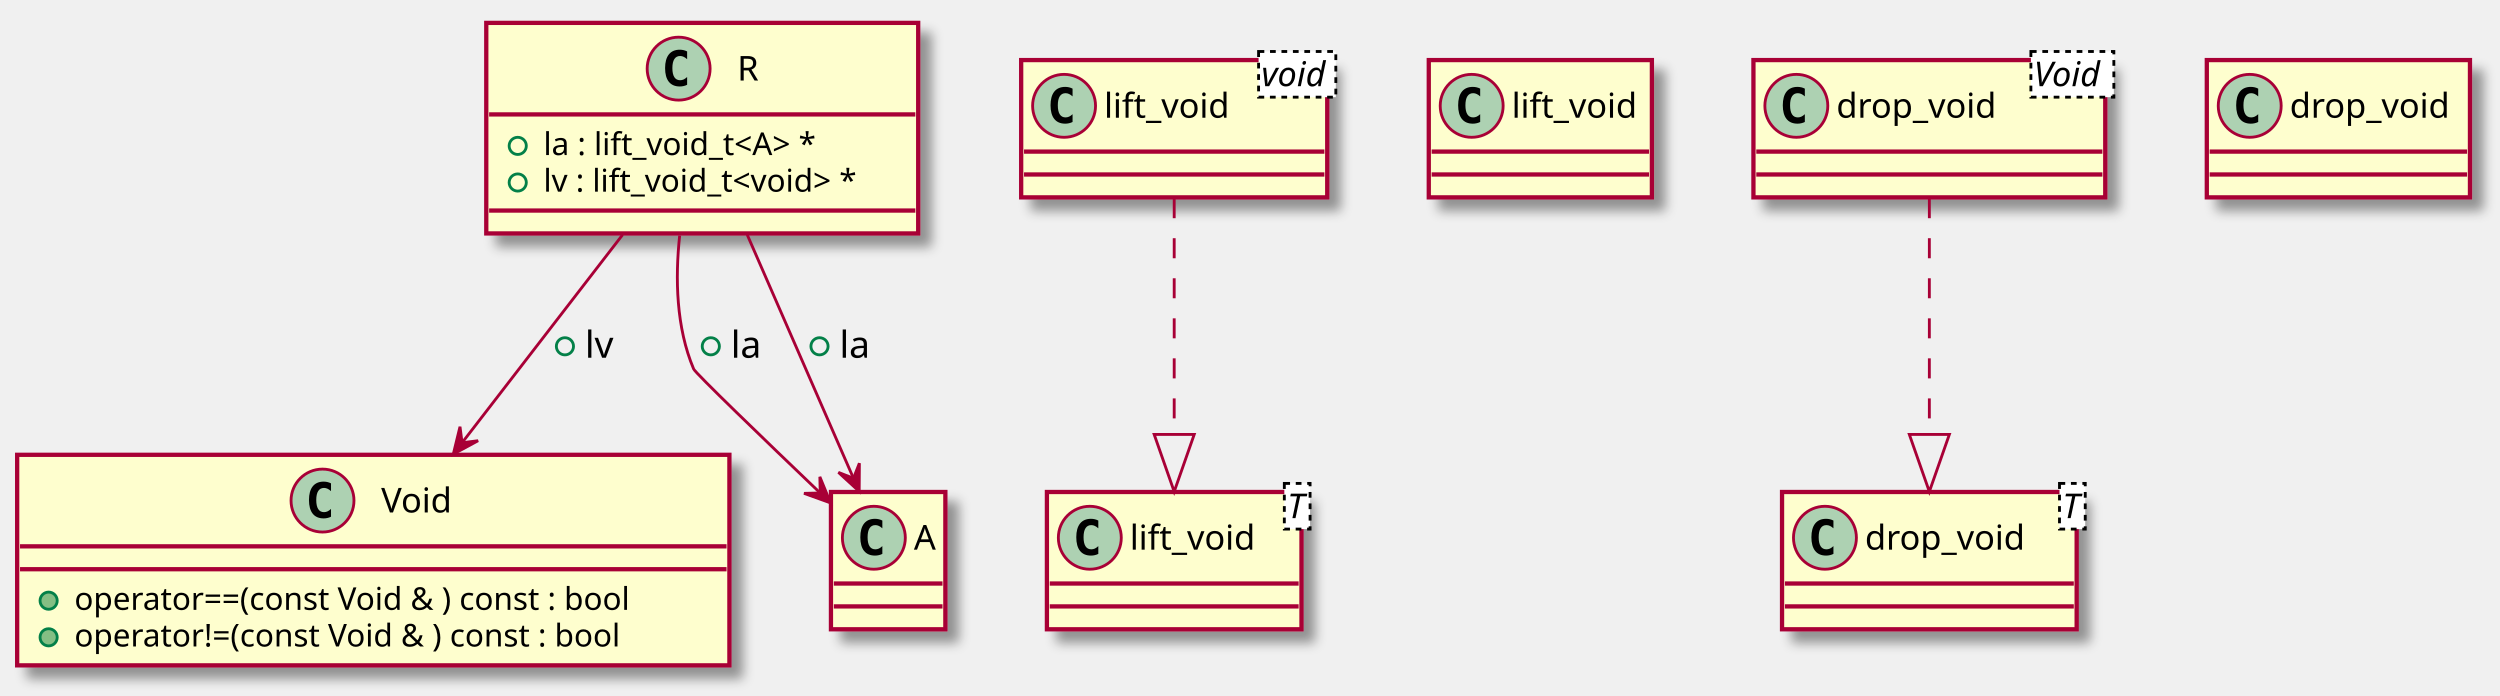
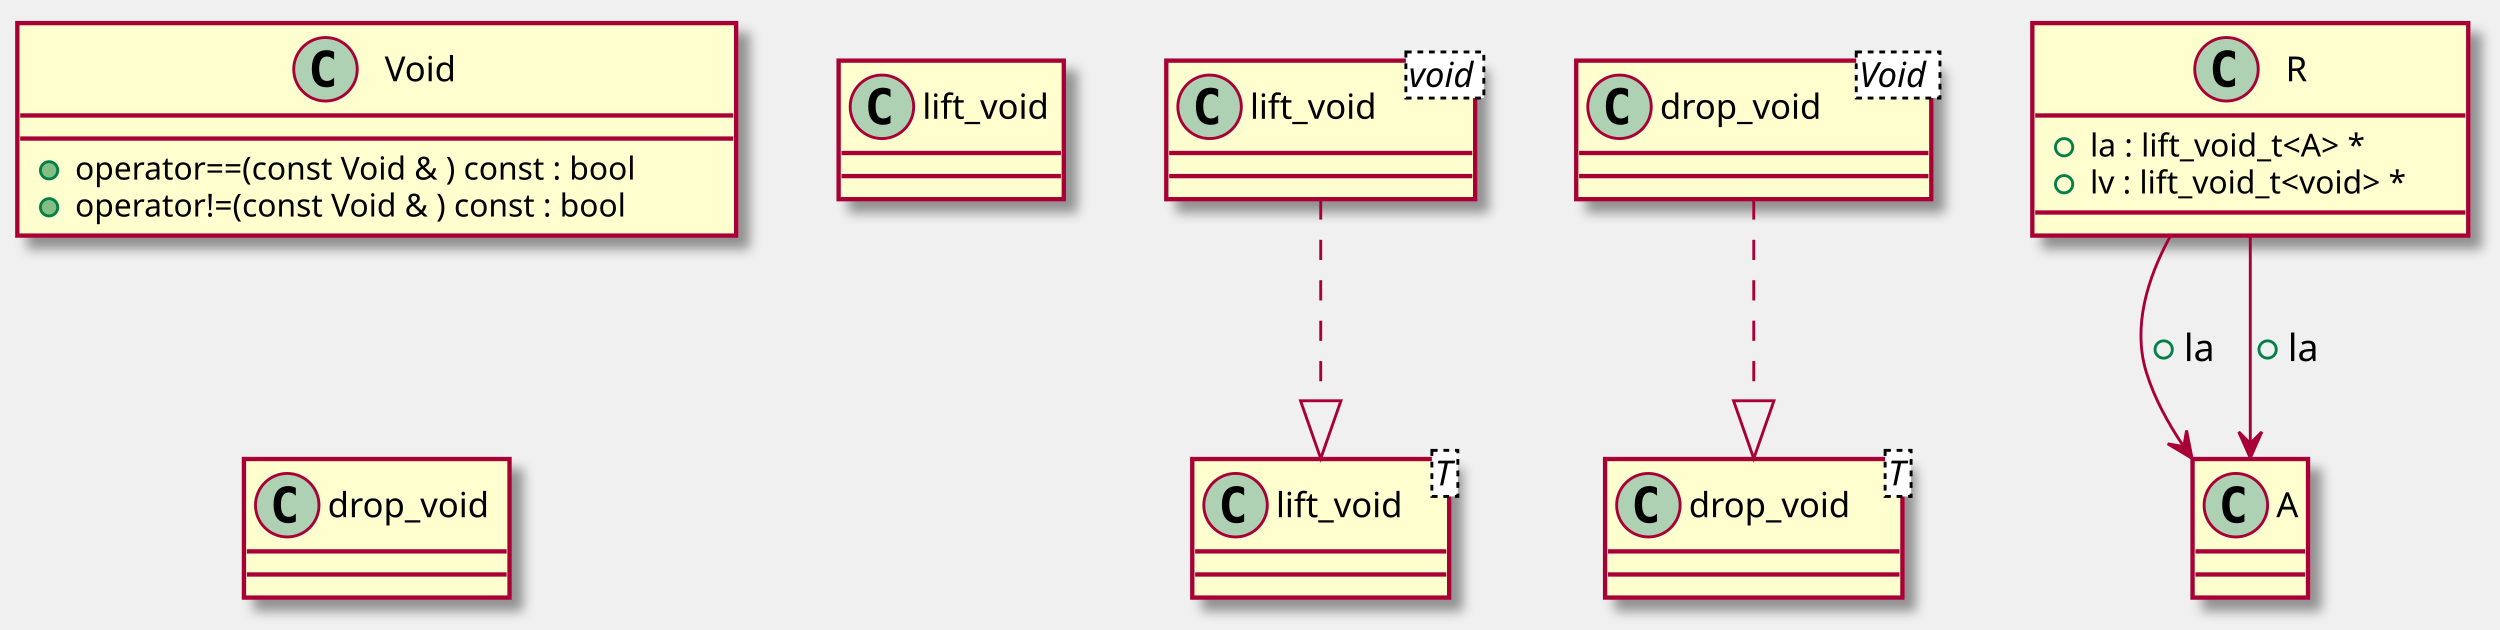
- <svg xmlns="http://www.w3.org/2000/svg" xmlns:xlink="http://www.w3.org/1999/xlink" contentScriptType="application/ecmascript" contentStyleType="text/css" height="243px" preserveAspectRatio="none" style="width:874px;height:243px;" version="1.1" viewBox="0 0 874 243" width="874px" zoomAndPan="magnify">
+ <svg xmlns="http://www.w3.org/2000/svg" xmlns:xlink="http://www.w3.org/1999/xlink" contentScriptType="application/ecmascript" contentStyleType="text/css" height="218px" preserveAspectRatio="none" style="width:866px;height:218px;" version="1.1" viewBox="0 0 866 218" width="866px" zoomAndPan="magnify">
  <defs>
-     <filter height="300%" id="f1ornx9pm0kcru" width="300%" x="-1" y="-1">
+     <filter height="300%" id="fa5cs4xnx3rm0" width="300%" x="-1" y="-1">
      <feGaussianBlur result="blurOut" stdDeviation="2.0" />
      <feColorMatrix in="blurOut" result="blurOut2" type="matrix" values="0 0 0 0 0 0 0 0 0 0 0 0 0 0 0 0 0 0 .4 0" />
      <feOffset dx="4.0" dy="4.0" in="blurOut2" result="blurOut3" />
      <feBlend in="SourceGraphic" in2="blurOut3" mode="normal" />
    </filter>
    <style type="text/css">a:hover { text-decoration: underline; }</style>
  </defs>
  <g>
-     <a href="https://github.com/bkryza/clang-uml/blob/e1b6babc93dfff068838638c46e3eed3677ad8b7/tests/t00034/t00034.cc#L9" target="_top" title="Void" xlink:actuate="onRequest" xlink:href="https://github.com/bkryza/clang-uml/blob/e1b6babc93dfff068838638c46e3eed3677ad8b7/tests/t00034/t00034.cc#L9" xlink:show="new" xlink:title="Void" xlink:type="simple">
-       <rect fill="#FEFECE" filter="url(#f1ornx9pm0kcru)" height="73.609" id="C_0001704456490210873213" style="stroke: #A80036; stroke-width: 1.5;" width="249" x="6" y="159" />
-       <ellipse cx="112.75" cy="175" fill="#ADD1B2" rx="11" ry="11" style="stroke: #A80036; stroke-width: 1.0;" />
-       <path d="M115.719,180.641 Q115.141,180.938 114.5,181.078 Q113.859,181.234 113.156,181.234 Q110.656,181.234 109.328,179.594 Q108.016,177.938 108.016,174.812 Q108.016,171.688 109.328,170.031 Q110.656,168.375 113.156,168.375 Q113.859,168.375 114.5,168.531 Q115.156,168.688 115.719,168.984 L115.719,171.703 Q115.094,171.125 114.5,170.859 Q113.906,170.578 113.281,170.578 Q111.938,170.578 111.25,171.656 Q110.562,172.719 110.562,174.812 Q110.562,176.906 111.25,177.984 Q111.938,179.047 113.281,179.047 Q113.906,179.047 114.5,178.781 Q115.094,178.5 115.719,177.922 L115.719,180.641 Z " />
-       <text fill="#000000" font-family="sans-serif" font-size="12" lengthAdjust="spacingAndGlyphs" textLength="27" x="133.25" y="179.154">Void</text>
-       <line style="stroke: #A80036; stroke-width: 1.5;" x1="7" x2="254" y1="191" y2="191" />
-       <line style="stroke: #A80036; stroke-width: 1.5;" x1="7" x2="254" y1="199" y2="199" />
-       <ellipse cx="17" cy="210" fill="#84BE84" rx="3" ry="3" style="stroke: #038048; stroke-width: 1.0;" />
-       <text fill="#000000" font-family="sans-serif" font-size="11" lengthAdjust="spacingAndGlyphs" textLength="223" x="26" y="213.21">operator==(const Void &amp; ) const : bool</text>
-       <ellipse cx="17" cy="222.805" fill="#84BE84" rx="3" ry="3" style="stroke: #038048; stroke-width: 1.0;" />
-       <text fill="#000000" font-family="sans-serif" font-size="11" lengthAdjust="spacingAndGlyphs" textLength="217" x="26" y="226.015">operator!=(const Void &amp; ) const : bool</text>
+     <a href="https://github.com/bkryza/clang-uml/blob/8e8984fe66a73592490d1a61f77488a7035f5788/tests/t00034/t00034.cc#L9" target="_top" title="Void" xlink:actuate="onRequest" xlink:href="https://github.com/bkryza/clang-uml/blob/8e8984fe66a73592490d1a61f77488a7035f5788/tests/t00034/t00034.cc#L9" xlink:show="new" xlink:title="Void" xlink:type="simple">
+       <rect fill="#FEFECE" filter="url(#fa5cs4xnx3rm0)" height="73.609" id="C_0001704456490210873213" style="stroke: #A80036; stroke-width: 1.5;" width="249" x="6" y="8" />
+       <ellipse cx="112.75" cy="24" fill="#ADD1B2" rx="11" ry="11" style="stroke: #A80036; stroke-width: 1.0;" />
+       <path d="M115.719,29.641 Q115.141,29.938 114.5,30.078 Q113.859,30.234 113.156,30.234 Q110.656,30.234 109.328,28.594 Q108.016,26.938 108.016,23.812 Q108.016,20.688 109.328,19.031 Q110.656,17.375 113.156,17.375 Q113.859,17.375 114.5,17.531 Q115.156,17.688 115.719,17.984 L115.719,20.703 Q115.094,20.125 114.5,19.859 Q113.906,19.578 113.281,19.578 Q111.938,19.578 111.25,20.656 Q110.562,21.719 110.562,23.812 Q110.562,25.906 111.25,26.984 Q111.938,28.047 113.281,28.047 Q113.906,28.047 114.5,27.781 Q115.094,27.5 115.719,26.922 L115.719,29.641 Z " />
+       <text fill="#000000" font-family="sans-serif" font-size="12" lengthAdjust="spacingAndGlyphs" textLength="27" x="133.25" y="28.154">Void</text>
+       <line style="stroke: #A80036; stroke-width: 1.5;" x1="7" x2="254" y1="40" y2="40" />
+       <line style="stroke: #A80036; stroke-width: 1.5;" x1="7" x2="254" y1="48" y2="48" />
+       <ellipse cx="17" cy="59" fill="#84BE84" rx="3" ry="3" style="stroke: #038048; stroke-width: 1.0;" />
+       <text fill="#000000" font-family="sans-serif" font-size="11" lengthAdjust="spacingAndGlyphs" textLength="223" x="26" y="62.21">operator==(const Void &amp; ) const : bool</text>
+       <ellipse cx="17" cy="71.805" fill="#84BE84" rx="3" ry="3" style="stroke: #038048; stroke-width: 1.0;" />
+       <text fill="#000000" font-family="sans-serif" font-size="11" lengthAdjust="spacingAndGlyphs" textLength="217" x="26" y="75.015">operator!=(const Void &amp; ) const : bool</text>
    </a>
-     <a href="https://github.com/bkryza/clang-uml/blob/e1b6babc93dfff068838638c46e3eed3677ad8b7/tests/t00034/t00034.cc#L16" target="_top" title="lift_void" xlink:actuate="onRequest" xlink:href="https://github.com/bkryza/clang-uml/blob/e1b6babc93dfff068838638c46e3eed3677ad8b7/tests/t00034/t00034.cc#L16" xlink:show="new" xlink:title="lift_void" xlink:type="simple">
-       <rect fill="#FEFECE" filter="url(#f1ornx9pm0kcru)" height="48" id="C_0000867472442996685316" style="stroke: #A80036; stroke-width: 1.5;" width="89" x="366" y="172" />
-       <ellipse cx="381" cy="188" fill="#ADD1B2" rx="11" ry="11" style="stroke: #A80036; stroke-width: 1.0;" />
-       <path d="M383.969,193.641 Q383.391,193.938 382.75,194.078 Q382.109,194.234 381.406,194.234 Q378.906,194.234 377.578,192.594 Q376.266,190.938 376.266,187.812 Q376.266,184.688 377.578,183.031 Q378.906,181.375 381.406,181.375 Q382.109,181.375 382.75,181.531 Q383.406,181.688 383.969,181.984 L383.969,184.703 Q383.344,184.125 382.75,183.859 Q382.156,183.578 381.531,183.578 Q380.188,183.578 379.5,184.656 Q378.812,185.719 378.812,187.812 Q378.812,189.906 379.5,190.984 Q380.188,192.047 381.531,192.047 Q382.156,192.047 382.75,191.781 Q383.344,191.5 383.969,190.922 L383.969,193.641 Z " />
-       <text fill="#000000" font-family="sans-serif" font-size="12" lengthAdjust="spacingAndGlyphs" textLength="46" x="395" y="192.154">lift_void</text>
-       <rect fill="#FFFFFF" height="15.969" style="stroke: #000000; stroke-width: 1.0; stroke-dasharray: 2.0,2.0;" width="9" x="449" y="169" />
-       <text fill="#000000" font-family="sans-serif" font-size="12" font-style="italic" lengthAdjust="spacingAndGlyphs" textLength="7" x="450" y="181.139">T</text>
-       <line style="stroke: #A80036; stroke-width: 1.5;" x1="367" x2="454" y1="204" y2="204" />
-       <line style="stroke: #A80036; stroke-width: 1.5;" x1="367" x2="454" y1="212" y2="212" />
+     <a href="https://github.com/bkryza/clang-uml/blob/8e8984fe66a73592490d1a61f77488a7035f5788/tests/t00034/t00034.cc#L16" target="_top" title="lift_void" xlink:actuate="onRequest" xlink:href="https://github.com/bkryza/clang-uml/blob/8e8984fe66a73592490d1a61f77488a7035f5788/tests/t00034/t00034.cc#L16" xlink:show="new" xlink:title="lift_void" xlink:type="simple">
+       <rect fill="#FEFECE" filter="url(#fa5cs4xnx3rm0)" height="48" id="C_0000867472442996685316" style="stroke: #A80036; stroke-width: 1.5;" width="89" x="413" y="159" />
+       <ellipse cx="428" cy="175" fill="#ADD1B2" rx="11" ry="11" style="stroke: #A80036; stroke-width: 1.0;" />
+       <path d="M430.969,180.641 Q430.391,180.938 429.75,181.078 Q429.109,181.234 428.406,181.234 Q425.906,181.234 424.578,179.594 Q423.266,177.938 423.266,174.812 Q423.266,171.688 424.578,170.031 Q425.906,168.375 428.406,168.375 Q429.109,168.375 429.75,168.531 Q430.406,168.688 430.969,168.984 L430.969,171.703 Q430.344,171.125 429.75,170.859 Q429.156,170.578 428.531,170.578 Q427.188,170.578 426.5,171.656 Q425.812,172.719 425.812,174.812 Q425.812,176.906 426.5,177.984 Q427.188,179.047 428.531,179.047 Q429.156,179.047 429.75,178.781 Q430.344,178.5 430.969,177.922 L430.969,180.641 Z " />
+       <text fill="#000000" font-family="sans-serif" font-size="12" lengthAdjust="spacingAndGlyphs" textLength="46" x="442" y="179.154">lift_void</text>
+       <rect fill="#FFFFFF" height="15.969" style="stroke: #000000; stroke-width: 1.0; stroke-dasharray: 2.0,2.0;" width="9" x="496" y="156" />
+       <text fill="#000000" font-family="sans-serif" font-size="12" font-style="italic" lengthAdjust="spacingAndGlyphs" textLength="7" x="497" y="168.139">T</text>
+       <line style="stroke: #A80036; stroke-width: 1.5;" x1="414" x2="501" y1="191" y2="191" />
+       <line style="stroke: #A80036; stroke-width: 1.5;" x1="414" x2="501" y1="199" y2="199" />
    </a>
-     <a href="https://github.com/bkryza/clang-uml/blob/e1b6babc93dfff068838638c46e3eed3677ad8b7/tests/t00034/t00034.cc#L20" target="_top" title="lift_void" xlink:actuate="onRequest" xlink:href="https://github.com/bkryza/clang-uml/blob/e1b6babc93dfff068838638c46e3eed3677ad8b7/tests/t00034/t00034.cc#L20" xlink:show="new" xlink:title="lift_void" xlink:type="simple">
-       <rect fill="#FEFECE" filter="url(#f1ornx9pm0kcru)" height="48" id="C_0002248590285629363950" style="stroke: #A80036; stroke-width: 1.5;" width="78" x="499.5" y="21" />
-       <ellipse cx="514.5" cy="37" fill="#ADD1B2" rx="11" ry="11" style="stroke: #A80036; stroke-width: 1.0;" />
-       <path d="M517.469,42.641 Q516.891,42.938 516.25,43.078 Q515.609,43.234 514.906,43.234 Q512.406,43.234 511.078,41.594 Q509.766,39.938 509.766,36.812 Q509.766,33.688 511.078,32.031 Q512.406,30.375 514.906,30.375 Q515.609,30.375 516.25,30.531 Q516.906,30.688 517.469,30.984 L517.469,33.703 Q516.844,33.125 516.25,32.859 Q515.656,32.578 515.031,32.578 Q513.688,32.578 513,33.656 Q512.312,34.719 512.312,36.812 Q512.312,38.906 513,39.984 Q513.688,41.047 515.031,41.047 Q515.656,41.047 516.25,40.781 Q516.844,40.5 517.469,39.922 L517.469,42.641 Z " />
-       <text fill="#000000" font-family="sans-serif" font-size="12" lengthAdjust="spacingAndGlyphs" textLength="46" x="528.5" y="41.154">lift_void</text>
-       <line style="stroke: #A80036; stroke-width: 1.5;" x1="500.5" x2="576.5" y1="53" y2="53" />
-       <line style="stroke: #A80036; stroke-width: 1.5;" x1="500.5" x2="576.5" y1="61" y2="61" />
+     <a href="https://github.com/bkryza/clang-uml/blob/8e8984fe66a73592490d1a61f77488a7035f5788/tests/t00034/t00034.cc#L20" target="_top" title="lift_void" xlink:actuate="onRequest" xlink:href="https://github.com/bkryza/clang-uml/blob/8e8984fe66a73592490d1a61f77488a7035f5788/tests/t00034/t00034.cc#L20" xlink:show="new" xlink:title="lift_void" xlink:type="simple">
+       <rect fill="#FEFECE" filter="url(#fa5cs4xnx3rm0)" height="48" id="C_0002248590285629363950" style="stroke: #A80036; stroke-width: 1.5;" width="78" x="290.5" y="21" />
+       <ellipse cx="305.5" cy="37" fill="#ADD1B2" rx="11" ry="11" style="stroke: #A80036; stroke-width: 1.0;" />
+       <path d="M308.469,42.641 Q307.891,42.938 307.25,43.078 Q306.609,43.234 305.906,43.234 Q303.406,43.234 302.078,41.594 Q300.766,39.938 300.766,36.812 Q300.766,33.688 302.078,32.031 Q303.406,30.375 305.906,30.375 Q306.609,30.375 307.25,30.531 Q307.906,30.688 308.469,30.984 L308.469,33.703 Q307.844,33.125 307.25,32.859 Q306.656,32.578 306.031,32.578 Q304.688,32.578 304,33.656 Q303.312,34.719 303.312,36.812 Q303.312,38.906 304,39.984 Q304.688,41.047 306.031,41.047 Q306.656,41.047 307.25,40.781 Q307.844,40.5 308.469,39.922 L308.469,42.641 Z " />
+       <text fill="#000000" font-family="sans-serif" font-size="12" lengthAdjust="spacingAndGlyphs" textLength="46" x="319.5" y="41.154">lift_void</text>
+       <line style="stroke: #A80036; stroke-width: 1.5;" x1="291.5" x2="367.5" y1="53" y2="53" />
+       <line style="stroke: #A80036; stroke-width: 1.5;" x1="291.5" x2="367.5" y1="61" y2="61" />
    </a>
-     <a href="https://github.com/bkryza/clang-uml/blob/e1b6babc93dfff068838638c46e3eed3677ad8b7/tests/t00034/t00034.cc#L20" target="_top" title="lift_void" xlink:actuate="onRequest" xlink:href="https://github.com/bkryza/clang-uml/blob/e1b6babc93dfff068838638c46e3eed3677ad8b7/tests/t00034/t00034.cc#L20" xlink:show="new" xlink:title="lift_void" xlink:type="simple">
-       <rect fill="#FEFECE" filter="url(#f1ornx9pm0kcru)" height="48" id="C_0000126450862226197239" style="stroke: #A80036; stroke-width: 1.5;" width="107" x="357" y="21" />
-       <ellipse cx="372" cy="37" fill="#ADD1B2" rx="11" ry="11" style="stroke: #A80036; stroke-width: 1.0;" />
-       <path d="M374.969,42.641 Q374.391,42.938 373.75,43.078 Q373.109,43.234 372.406,43.234 Q369.906,43.234 368.578,41.594 Q367.266,39.938 367.266,36.812 Q367.266,33.688 368.578,32.031 Q369.906,30.375 372.406,30.375 Q373.109,30.375 373.75,30.531 Q374.406,30.688 374.969,30.984 L374.969,33.703 Q374.344,33.125 373.75,32.859 Q373.156,32.578 372.531,32.578 Q371.188,32.578 370.5,33.656 Q369.812,34.719 369.812,36.812 Q369.812,38.906 370.5,39.984 Q371.188,41.047 372.531,41.047 Q373.156,41.047 373.75,40.781 Q374.344,40.5 374.969,39.922 L374.969,42.641 Z " />
-       <text fill="#000000" font-family="sans-serif" font-size="12" lengthAdjust="spacingAndGlyphs" textLength="46" x="386" y="41.154">lift_void</text>
-       <rect fill="#FFFFFF" height="15.969" style="stroke: #000000; stroke-width: 1.0; stroke-dasharray: 2.0,2.0;" width="27" x="440" y="18" />
-       <text fill="#000000" font-family="sans-serif" font-size="12" font-style="italic" lengthAdjust="spacingAndGlyphs" textLength="25" x="441" y="30.139">void</text>
-       <line style="stroke: #A80036; stroke-width: 1.5;" x1="358" x2="463" y1="53" y2="53" />
-       <line style="stroke: #A80036; stroke-width: 1.5;" x1="358" x2="463" y1="61" y2="61" />
+     <a href="https://github.com/bkryza/clang-uml/blob/8e8984fe66a73592490d1a61f77488a7035f5788/tests/t00034/t00034.cc#L20" target="_top" title="lift_void" xlink:actuate="onRequest" xlink:href="https://github.com/bkryza/clang-uml/blob/8e8984fe66a73592490d1a61f77488a7035f5788/tests/t00034/t00034.cc#L20" xlink:show="new" xlink:title="lift_void" xlink:type="simple">
+       <rect fill="#FEFECE" filter="url(#fa5cs4xnx3rm0)" height="48" id="C_0000126450862226197239" style="stroke: #A80036; stroke-width: 1.5;" width="107" x="404" y="21" />
+       <ellipse cx="419" cy="37" fill="#ADD1B2" rx="11" ry="11" style="stroke: #A80036; stroke-width: 1.0;" />
+       <path d="M421.969,42.641 Q421.391,42.938 420.75,43.078 Q420.109,43.234 419.406,43.234 Q416.906,43.234 415.578,41.594 Q414.266,39.938 414.266,36.812 Q414.266,33.688 415.578,32.031 Q416.906,30.375 419.406,30.375 Q420.109,30.375 420.75,30.531 Q421.406,30.688 421.969,30.984 L421.969,33.703 Q421.344,33.125 420.75,32.859 Q420.156,32.578 419.531,32.578 Q418.188,32.578 417.5,33.656 Q416.812,34.719 416.812,36.812 Q416.812,38.906 417.5,39.984 Q418.188,41.047 419.531,41.047 Q420.156,41.047 420.75,40.781 Q421.344,40.5 421.969,39.922 L421.969,42.641 Z " />
+       <text fill="#000000" font-family="sans-serif" font-size="12" lengthAdjust="spacingAndGlyphs" textLength="46" x="433" y="41.154">lift_void</text>
+       <rect fill="#FFFFFF" height="15.969" style="stroke: #000000; stroke-width: 1.0; stroke-dasharray: 2.0,2.0;" width="27" x="487" y="18" />
+       <text fill="#000000" font-family="sans-serif" font-size="12" font-style="italic" lengthAdjust="spacingAndGlyphs" textLength="25" x="488" y="30.139">void</text>
+       <line style="stroke: #A80036; stroke-width: 1.5;" x1="405" x2="510" y1="53" y2="53" />
+       <line style="stroke: #A80036; stroke-width: 1.5;" x1="405" x2="510" y1="61" y2="61" />
    </a>
-     <a href="https://github.com/bkryza/clang-uml/blob/e1b6babc93dfff068838638c46e3eed3677ad8b7/tests/t00034/t00034.cc#L33" target="_top" title="drop_void" xlink:actuate="onRequest" xlink:href="https://github.com/bkryza/clang-uml/blob/e1b6babc93dfff068838638c46e3eed3677ad8b7/tests/t00034/t00034.cc#L33" xlink:show="new" xlink:title="drop_void" xlink:type="simple">
-       <rect fill="#FEFECE" filter="url(#f1ornx9pm0kcru)" height="48" id="C_0001578745816100337706" style="stroke: #A80036; stroke-width: 1.5;" width="103" x="623" y="172" />
-       <ellipse cx="638" cy="188" fill="#ADD1B2" rx="11" ry="11" style="stroke: #A80036; stroke-width: 1.0;" />
-       <path d="M640.969,193.641 Q640.391,193.938 639.75,194.078 Q639.109,194.234 638.406,194.234 Q635.906,194.234 634.578,192.594 Q633.266,190.938 633.266,187.812 Q633.266,184.688 634.578,183.031 Q635.906,181.375 638.406,181.375 Q639.109,181.375 639.75,181.531 Q640.406,181.688 640.969,181.984 L640.969,184.703 Q640.344,184.125 639.75,183.859 Q639.156,183.578 638.531,183.578 Q637.188,183.578 636.5,184.656 Q635.812,185.719 635.812,187.812 Q635.812,189.906 636.5,190.984 Q637.188,192.047 638.531,192.047 Q639.156,192.047 639.75,191.781 Q640.344,191.5 640.969,190.922 L640.969,193.641 Z " />
-       <text fill="#000000" font-family="sans-serif" font-size="12" lengthAdjust="spacingAndGlyphs" textLength="60" x="652" y="192.154">drop_void</text>
-       <rect fill="#FFFFFF" height="15.969" style="stroke: #000000; stroke-width: 1.0; stroke-dasharray: 2.0,2.0;" width="9" x="720" y="169" />
-       <text fill="#000000" font-family="sans-serif" font-size="12" font-style="italic" lengthAdjust="spacingAndGlyphs" textLength="7" x="721" y="181.139">T</text>
-       <line style="stroke: #A80036; stroke-width: 1.5;" x1="624" x2="725" y1="204" y2="204" />
-       <line style="stroke: #A80036; stroke-width: 1.5;" x1="624" x2="725" y1="212" y2="212" />
+     <a href="https://github.com/bkryza/clang-uml/blob/8e8984fe66a73592490d1a61f77488a7035f5788/tests/t00034/t00034.cc#L33" target="_top" title="drop_void" xlink:actuate="onRequest" xlink:href="https://github.com/bkryza/clang-uml/blob/8e8984fe66a73592490d1a61f77488a7035f5788/tests/t00034/t00034.cc#L33" xlink:show="new" xlink:title="drop_void" xlink:type="simple">
+       <rect fill="#FEFECE" filter="url(#fa5cs4xnx3rm0)" height="48" id="C_0001578745816100337706" style="stroke: #A80036; stroke-width: 1.5;" width="103" x="556" y="159" />
+       <ellipse cx="571" cy="175" fill="#ADD1B2" rx="11" ry="11" style="stroke: #A80036; stroke-width: 1.0;" />
+       <path d="M573.969,180.641 Q573.391,180.938 572.75,181.078 Q572.109,181.234 571.406,181.234 Q568.906,181.234 567.578,179.594 Q566.266,177.938 566.266,174.812 Q566.266,171.688 567.578,170.031 Q568.906,168.375 571.406,168.375 Q572.109,168.375 572.75,168.531 Q573.406,168.688 573.969,168.984 L573.969,171.703 Q573.344,171.125 572.75,170.859 Q572.156,170.578 571.531,170.578 Q570.188,170.578 569.5,171.656 Q568.812,172.719 568.812,174.812 Q568.812,176.906 569.5,177.984 Q570.188,179.047 571.531,179.047 Q572.156,179.047 572.75,178.781 Q573.344,178.5 573.969,177.922 L573.969,180.641 Z " />
+       <text fill="#000000" font-family="sans-serif" font-size="12" lengthAdjust="spacingAndGlyphs" textLength="60" x="585" y="179.154">drop_void</text>
+       <rect fill="#FFFFFF" height="15.969" style="stroke: #000000; stroke-width: 1.0; stroke-dasharray: 2.0,2.0;" width="9" x="653" y="156" />
+       <text fill="#000000" font-family="sans-serif" font-size="12" font-style="italic" lengthAdjust="spacingAndGlyphs" textLength="7" x="654" y="168.139">T</text>
+       <line style="stroke: #A80036; stroke-width: 1.5;" x1="557" x2="658" y1="191" y2="191" />
+       <line style="stroke: #A80036; stroke-width: 1.5;" x1="557" x2="658" y1="199" y2="199" />
    </a>
-     <a href="https://github.com/bkryza/clang-uml/blob/e1b6babc93dfff068838638c46e3eed3677ad8b7/tests/t00034/t00034.cc#L37" target="_top" title="drop_void" xlink:actuate="onRequest" xlink:href="https://github.com/bkryza/clang-uml/blob/e1b6babc93dfff068838638c46e3eed3677ad8b7/tests/t00034/t00034.cc#L37" xlink:show="new" xlink:title="drop_void" xlink:type="simple">
-       <rect fill="#FEFECE" filter="url(#f1ornx9pm0kcru)" height="48" id="C_0001117137420252603013" style="stroke: #A80036; stroke-width: 1.5;" width="92" x="771.5" y="21" />
-       <ellipse cx="786.5" cy="37" fill="#ADD1B2" rx="11" ry="11" style="stroke: #A80036; stroke-width: 1.0;" />
-       <path d="M789.469,42.641 Q788.891,42.938 788.25,43.078 Q787.609,43.234 786.906,43.234 Q784.406,43.234 783.078,41.594 Q781.766,39.938 781.766,36.812 Q781.766,33.688 783.078,32.031 Q784.406,30.375 786.906,30.375 Q787.609,30.375 788.25,30.531 Q788.906,30.688 789.469,30.984 L789.469,33.703 Q788.844,33.125 788.25,32.859 Q787.656,32.578 787.031,32.578 Q785.688,32.578 785,33.656 Q784.312,34.719 784.312,36.812 Q784.312,38.906 785,39.984 Q785.688,41.047 787.031,41.047 Q787.656,41.047 788.25,40.781 Q788.844,40.5 789.469,39.922 L789.469,42.641 Z " />
-       <text fill="#000000" font-family="sans-serif" font-size="12" lengthAdjust="spacingAndGlyphs" textLength="60" x="800.5" y="41.154">drop_void</text>
-       <line style="stroke: #A80036; stroke-width: 1.5;" x1="772.5" x2="862.5" y1="53" y2="53" />
-       <line style="stroke: #A80036; stroke-width: 1.5;" x1="772.5" x2="862.5" y1="61" y2="61" />
+     <a href="https://github.com/bkryza/clang-uml/blob/8e8984fe66a73592490d1a61f77488a7035f5788/tests/t00034/t00034.cc#L37" target="_top" title="drop_void" xlink:actuate="onRequest" xlink:href="https://github.com/bkryza/clang-uml/blob/8e8984fe66a73592490d1a61f77488a7035f5788/tests/t00034/t00034.cc#L37" xlink:show="new" xlink:title="drop_void" xlink:type="simple">
+       <rect fill="#FEFECE" filter="url(#fa5cs4xnx3rm0)" height="48" id="C_0001117137420252603013" style="stroke: #A80036; stroke-width: 1.5;" width="92" x="84.5" y="159" />
+       <ellipse cx="99.5" cy="175" fill="#ADD1B2" rx="11" ry="11" style="stroke: #A80036; stroke-width: 1.0;" />
+       <path d="M102.469,180.641 Q101.891,180.938 101.25,181.078 Q100.609,181.234 99.906,181.234 Q97.406,181.234 96.078,179.594 Q94.766,177.938 94.766,174.812 Q94.766,171.688 96.078,170.031 Q97.406,168.375 99.906,168.375 Q100.609,168.375 101.25,168.531 Q101.906,168.688 102.469,168.984 L102.469,171.703 Q101.844,171.125 101.25,170.859 Q100.656,170.578 100.031,170.578 Q98.688,170.578 98,171.656 Q97.312,172.719 97.312,174.812 Q97.312,176.906 98,177.984 Q98.688,179.047 100.031,179.047 Q100.656,179.047 101.25,178.781 Q101.844,178.5 102.469,177.922 L102.469,180.641 Z " />
+       <text fill="#000000" font-family="sans-serif" font-size="12" lengthAdjust="spacingAndGlyphs" textLength="60" x="113.5" y="179.154">drop_void</text>
+       <line style="stroke: #A80036; stroke-width: 1.5;" x1="85.5" x2="175.5" y1="191" y2="191" />
+       <line style="stroke: #A80036; stroke-width: 1.5;" x1="85.5" x2="175.5" y1="199" y2="199" />
    </a>
-     <a href="https://github.com/bkryza/clang-uml/blob/e1b6babc93dfff068838638c46e3eed3677ad8b7/tests/t00034/t00034.cc#L37" target="_top" title="drop_void" xlink:actuate="onRequest" xlink:href="https://github.com/bkryza/clang-uml/blob/e1b6babc93dfff068838638c46e3eed3677ad8b7/tests/t00034/t00034.cc#L37" xlink:show="new" xlink:title="drop_void" xlink:type="simple">
-       <rect fill="#FEFECE" filter="url(#f1ornx9pm0kcru)" height="48" id="C_0001849836134504075115" style="stroke: #A80036; stroke-width: 1.5;" width="123" x="613" y="21" />
-       <ellipse cx="628" cy="37" fill="#ADD1B2" rx="11" ry="11" style="stroke: #A80036; stroke-width: 1.0;" />
-       <path d="M630.969,42.641 Q630.391,42.938 629.75,43.078 Q629.109,43.234 628.406,43.234 Q625.906,43.234 624.578,41.594 Q623.266,39.938 623.266,36.812 Q623.266,33.688 624.578,32.031 Q625.906,30.375 628.406,30.375 Q629.109,30.375 629.75,30.531 Q630.406,30.688 630.969,30.984 L630.969,33.703 Q630.344,33.125 629.75,32.859 Q629.156,32.578 628.531,32.578 Q627.188,32.578 626.5,33.656 Q625.812,34.719 625.812,36.812 Q625.812,38.906 626.5,39.984 Q627.188,41.047 628.531,41.047 Q629.156,41.047 629.75,40.781 Q630.344,40.5 630.969,39.922 L630.969,42.641 Z " />
-       <text fill="#000000" font-family="sans-serif" font-size="12" lengthAdjust="spacingAndGlyphs" textLength="60" x="642" y="41.154">drop_void</text>
-       <rect fill="#FFFFFF" height="15.969" style="stroke: #000000; stroke-width: 1.0; stroke-dasharray: 2.0,2.0;" width="29" x="710" y="18" />
-       <text fill="#000000" font-family="sans-serif" font-size="12" font-style="italic" lengthAdjust="spacingAndGlyphs" textLength="27" x="711" y="30.139">Void</text>
-       <line style="stroke: #A80036; stroke-width: 1.5;" x1="614" x2="735" y1="53" y2="53" />
-       <line style="stroke: #A80036; stroke-width: 1.5;" x1="614" x2="735" y1="61" y2="61" />
+     <a href="https://github.com/bkryza/clang-uml/blob/8e8984fe66a73592490d1a61f77488a7035f5788/tests/t00034/t00034.cc#L37" target="_top" title="drop_void" xlink:actuate="onRequest" xlink:href="https://github.com/bkryza/clang-uml/blob/8e8984fe66a73592490d1a61f77488a7035f5788/tests/t00034/t00034.cc#L37" xlink:show="new" xlink:title="drop_void" xlink:type="simple">
+       <rect fill="#FEFECE" filter="url(#fa5cs4xnx3rm0)" height="48" id="C_0001849836134504075115" style="stroke: #A80036; stroke-width: 1.5;" width="123" x="546" y="21" />
+       <ellipse cx="561" cy="37" fill="#ADD1B2" rx="11" ry="11" style="stroke: #A80036; stroke-width: 1.0;" />
+       <path d="M563.969,42.641 Q563.391,42.938 562.75,43.078 Q562.109,43.234 561.406,43.234 Q558.906,43.234 557.578,41.594 Q556.266,39.938 556.266,36.812 Q556.266,33.688 557.578,32.031 Q558.906,30.375 561.406,30.375 Q562.109,30.375 562.75,30.531 Q563.406,30.688 563.969,30.984 L563.969,33.703 Q563.344,33.125 562.75,32.859 Q562.156,32.578 561.531,32.578 Q560.188,32.578 559.5,33.656 Q558.812,34.719 558.812,36.812 Q558.812,38.906 559.5,39.984 Q560.188,41.047 561.531,41.047 Q562.156,41.047 562.75,40.781 Q563.344,40.5 563.969,39.922 L563.969,42.641 Z " />
+       <text fill="#000000" font-family="sans-serif" font-size="12" lengthAdjust="spacingAndGlyphs" textLength="60" x="575" y="41.154">drop_void</text>
+       <rect fill="#FFFFFF" height="15.969" style="stroke: #000000; stroke-width: 1.0; stroke-dasharray: 2.0,2.0;" width="29" x="643" y="18" />
+       <text fill="#000000" font-family="sans-serif" font-size="12" font-style="italic" lengthAdjust="spacingAndGlyphs" textLength="27" x="644" y="30.139">Void</text>
+       <line style="stroke: #A80036; stroke-width: 1.5;" x1="547" x2="668" y1="53" y2="53" />
+       <line style="stroke: #A80036; stroke-width: 1.5;" x1="547" x2="668" y1="61" y2="61" />
    </a>
-     <a href="https://github.com/bkryza/clang-uml/blob/e1b6babc93dfff068838638c46e3eed3677ad8b7/tests/t00034/t00034.cc#L43" target="_top" title="A" xlink:actuate="onRequest" xlink:href="https://github.com/bkryza/clang-uml/blob/e1b6babc93dfff068838638c46e3eed3677ad8b7/tests/t00034/t00034.cc#L43" xlink:show="new" xlink:title="A" xlink:type="simple">
-       <rect fill="#FEFECE" filter="url(#f1ornx9pm0kcru)" height="48" id="C_0001383912907884688827" style="stroke: #A80036; stroke-width: 1.5;" width="40" x="290.5" y="172" />
-       <ellipse cx="305.5" cy="188" fill="#ADD1B2" rx="11" ry="11" style="stroke: #A80036; stroke-width: 1.0;" />
-       <path d="M308.469,193.641 Q307.891,193.938 307.25,194.078 Q306.609,194.234 305.906,194.234 Q303.406,194.234 302.078,192.594 Q300.766,190.938 300.766,187.812 Q300.766,184.688 302.078,183.031 Q303.406,181.375 305.906,181.375 Q306.609,181.375 307.25,181.531 Q307.906,181.688 308.469,181.984 L308.469,184.703 Q307.844,184.125 307.25,183.859 Q306.656,183.578 306.031,183.578 Q304.688,183.578 304,184.656 Q303.312,185.719 303.312,187.812 Q303.312,189.906 304,190.984 Q304.688,192.047 306.031,192.047 Q306.656,192.047 307.25,191.781 Q307.844,191.5 308.469,190.922 L308.469,193.641 Z " />
-       <text fill="#000000" font-family="sans-serif" font-size="12" lengthAdjust="spacingAndGlyphs" textLength="8" x="319.5" y="192.154">A</text>
-       <line style="stroke: #A80036; stroke-width: 1.5;" x1="291.5" x2="329.5" y1="204" y2="204" />
-       <line style="stroke: #A80036; stroke-width: 1.5;" x1="291.5" x2="329.5" y1="212" y2="212" />
+     <a href="https://github.com/bkryza/clang-uml/blob/8e8984fe66a73592490d1a61f77488a7035f5788/tests/t00034/t00034.cc#L43" target="_top" title="A" xlink:actuate="onRequest" xlink:href="https://github.com/bkryza/clang-uml/blob/8e8984fe66a73592490d1a61f77488a7035f5788/tests/t00034/t00034.cc#L43" xlink:show="new" xlink:title="A" xlink:type="simple">
+       <rect fill="#FEFECE" filter="url(#fa5cs4xnx3rm0)" height="48" id="C_0001383912907884688827" style="stroke: #A80036; stroke-width: 1.5;" width="40" x="759.5" y="159" />
+       <ellipse cx="774.5" cy="175" fill="#ADD1B2" rx="11" ry="11" style="stroke: #A80036; stroke-width: 1.0;" />
+       <path d="M777.469,180.641 Q776.891,180.938 776.25,181.078 Q775.609,181.234 774.906,181.234 Q772.406,181.234 771.078,179.594 Q769.766,177.938 769.766,174.812 Q769.766,171.688 771.078,170.031 Q772.406,168.375 774.906,168.375 Q775.609,168.375 776.25,168.531 Q776.906,168.688 777.469,168.984 L777.469,171.703 Q776.844,171.125 776.25,170.859 Q775.656,170.578 775.031,170.578 Q773.688,170.578 773,171.656 Q772.312,172.719 772.312,174.812 Q772.312,176.906 773,177.984 Q773.688,179.047 775.031,179.047 Q775.656,179.047 776.25,178.781 Q776.844,178.5 777.469,177.922 L777.469,180.641 Z " />
+       <text fill="#000000" font-family="sans-serif" font-size="12" lengthAdjust="spacingAndGlyphs" textLength="8" x="788.5" y="179.154">A</text>
+       <line style="stroke: #A80036; stroke-width: 1.5;" x1="760.5" x2="798.5" y1="191" y2="191" />
+       <line style="stroke: #A80036; stroke-width: 1.5;" x1="760.5" x2="798.5" y1="199" y2="199" />
    </a>
-     <a href="https://github.com/bkryza/clang-uml/blob/e1b6babc93dfff068838638c46e3eed3677ad8b7/tests/t00034/t00034.cc#L46" target="_top" title="R" xlink:actuate="onRequest" xlink:href="https://github.com/bkryza/clang-uml/blob/e1b6babc93dfff068838638c46e3eed3677ad8b7/tests/t00034/t00034.cc#L46" xlink:show="new" xlink:title="R" xlink:type="simple">
-       <rect fill="#FEFECE" filter="url(#f1ornx9pm0kcru)" height="73.609" id="C_0001713991735741265309" style="stroke: #A80036; stroke-width: 1.5;" width="151" x="170" y="8" />
-       <ellipse cx="237.25" cy="24" fill="#ADD1B2" rx="11" ry="11" style="stroke: #A80036; stroke-width: 1.0;" />
-       <path d="M240.219,29.641 Q239.641,29.938 239,30.078 Q238.359,30.234 237.656,30.234 Q235.156,30.234 233.828,28.594 Q232.516,26.938 232.516,23.812 Q232.516,20.688 233.828,19.031 Q235.156,17.375 237.656,17.375 Q238.359,17.375 239,17.531 Q239.656,17.688 240.219,17.984 L240.219,20.703 Q239.594,20.125 239,19.859 Q238.406,19.578 237.781,19.578 Q236.438,19.578 235.75,20.656 Q235.062,21.719 235.062,23.812 Q235.062,25.906 235.75,26.984 Q236.438,28.047 237.781,28.047 Q238.406,28.047 239,27.781 Q239.594,27.5 240.219,26.922 L240.219,29.641 Z " />
-       <text fill="#000000" font-family="sans-serif" font-size="12" lengthAdjust="spacingAndGlyphs" textLength="8" x="257.75" y="28.154">R</text>
-       <line style="stroke: #A80036; stroke-width: 1.5;" x1="171" x2="320" y1="40" y2="40" />
+     <a href="https://github.com/bkryza/clang-uml/blob/8e8984fe66a73592490d1a61f77488a7035f5788/tests/t00034/t00034.cc#L46" target="_top" title="R" xlink:actuate="onRequest" xlink:href="https://github.com/bkryza/clang-uml/blob/8e8984fe66a73592490d1a61f77488a7035f5788/tests/t00034/t00034.cc#L46" xlink:show="new" xlink:title="R" xlink:type="simple">
+       <rect fill="#FEFECE" filter="url(#fa5cs4xnx3rm0)" height="73.609" id="C_0001713991735741265309" style="stroke: #A80036; stroke-width: 1.5;" width="151" x="704" y="8" />
+       <ellipse cx="771.25" cy="24" fill="#ADD1B2" rx="11" ry="11" style="stroke: #A80036; stroke-width: 1.0;" />
+       <path d="M774.219,29.641 Q773.641,29.938 773,30.078 Q772.359,30.234 771.656,30.234 Q769.156,30.234 767.828,28.594 Q766.516,26.938 766.516,23.812 Q766.516,20.688 767.828,19.031 Q769.156,17.375 771.656,17.375 Q772.359,17.375 773,17.531 Q773.656,17.688 774.219,17.984 L774.219,20.703 Q773.594,20.125 773,19.859 Q772.406,19.578 771.781,19.578 Q770.438,19.578 769.75,20.656 Q769.062,21.719 769.062,23.812 Q769.062,25.906 769.75,26.984 Q770.438,28.047 771.781,28.047 Q772.406,28.047 773,27.781 Q773.594,27.5 774.219,26.922 L774.219,29.641 Z " />
+       <text fill="#000000" font-family="sans-serif" font-size="12" lengthAdjust="spacingAndGlyphs" textLength="8" x="791.75" y="28.154">R</text>
+       <line style="stroke: #A80036; stroke-width: 1.5;" x1="705" x2="854" y1="40" y2="40" />
    </a>
-     <a href="https://github.com/bkryza/clang-uml/blob/e1b6babc93dfff068838638c46e3eed3677ad8b7/tests/t00034/t00034.cc#L47" target="_top" title="la" xlink:actuate="onRequest" xlink:href="https://github.com/bkryza/clang-uml/blob/e1b6babc93dfff068838638c46e3eed3677ad8b7/tests/t00034/t00034.cc#L47" xlink:show="new" xlink:title="la" xlink:type="simple">
-       <rect fill="#FEFECE" height="10" style="stroke: none; stroke-width: 1.0;" width="20" x="176" y="46" />
-       <ellipse cx="181" cy="51" fill="none" rx="3" ry="3" style="stroke: #038048; stroke-width: 1.0;" />
+     <a href="https://github.com/bkryza/clang-uml/blob/8e8984fe66a73592490d1a61f77488a7035f5788/tests/t00034/t00034.cc#L47" target="_top" title="la" xlink:actuate="onRequest" xlink:href="https://github.com/bkryza/clang-uml/blob/8e8984fe66a73592490d1a61f77488a7035f5788/tests/t00034/t00034.cc#L47" xlink:show="new" xlink:title="la" xlink:type="simple">
+       <rect fill="#FEFECE" height="10" style="stroke: none; stroke-width: 1.0;" width="20" x="710" y="46" />
+       <ellipse cx="715" cy="51" fill="none" rx="3" ry="3" style="stroke: #038048; stroke-width: 1.0;" />
    </a>
-     <a href="https://github.com/bkryza/clang-uml/blob/e1b6babc93dfff068838638c46e3eed3677ad8b7/tests/t00034/t00034.cc#L47" target="_top" title="la" xlink:actuate="onRequest" xlink:href="https://github.com/bkryza/clang-uml/blob/e1b6babc93dfff068838638c46e3eed3677ad8b7/tests/t00034/t00034.cc#L47" xlink:show="new" xlink:title="la" xlink:type="simple">
-       <text fill="#000000" font-family="sans-serif" font-size="11" lengthAdjust="spacingAndGlyphs" textLength="110" x="190" y="54.21">la : lift_void_t&lt;A&gt; *</text>
+     <a href="https://github.com/bkryza/clang-uml/blob/8e8984fe66a73592490d1a61f77488a7035f5788/tests/t00034/t00034.cc#L47" target="_top" title="la" xlink:actuate="onRequest" xlink:href="https://github.com/bkryza/clang-uml/blob/8e8984fe66a73592490d1a61f77488a7035f5788/tests/t00034/t00034.cc#L47" xlink:show="new" xlink:title="la" xlink:type="simple">
+       <text fill="#000000" font-family="sans-serif" font-size="11" lengthAdjust="spacingAndGlyphs" textLength="110" x="724" y="54.21">la : lift_void_t&lt;A&gt; *</text>
    </a>
-     <a href="https://github.com/bkryza/clang-uml/blob/e1b6babc93dfff068838638c46e3eed3677ad8b7/tests/t00034/t00034.cc#L48" target="_top" title="lv" xlink:actuate="onRequest" xlink:href="https://github.com/bkryza/clang-uml/blob/e1b6babc93dfff068838638c46e3eed3677ad8b7/tests/t00034/t00034.cc#L48" xlink:show="new" xlink:title="lv" xlink:type="simple">
-       <rect fill="#FEFECE" height="10" style="stroke: none; stroke-width: 1.0;" width="20" x="176" y="58.805" />
-       <ellipse cx="181" cy="63.805" fill="none" rx="3" ry="3" style="stroke: #038048; stroke-width: 1.0;" />
+     <a href="https://github.com/bkryza/clang-uml/blob/8e8984fe66a73592490d1a61f77488a7035f5788/tests/t00034/t00034.cc#L48" target="_top" title="lv" xlink:actuate="onRequest" xlink:href="https://github.com/bkryza/clang-uml/blob/8e8984fe66a73592490d1a61f77488a7035f5788/tests/t00034/t00034.cc#L48" xlink:show="new" xlink:title="lv" xlink:type="simple">
+       <rect fill="#FEFECE" height="10" style="stroke: none; stroke-width: 1.0;" width="20" x="710" y="58.805" />
+       <ellipse cx="715" cy="63.805" fill="none" rx="3" ry="3" style="stroke: #038048; stroke-width: 1.0;" />
    </a>
-     <a href="https://github.com/bkryza/clang-uml/blob/e1b6babc93dfff068838638c46e3eed3677ad8b7/tests/t00034/t00034.cc#L48" target="_top" title="lv" xlink:actuate="onRequest" xlink:href="https://github.com/bkryza/clang-uml/blob/e1b6babc93dfff068838638c46e3eed3677ad8b7/tests/t00034/t00034.cc#L48" xlink:show="new" xlink:title="lv" xlink:type="simple">
-       <text fill="#000000" font-family="sans-serif" font-size="11" lengthAdjust="spacingAndGlyphs" textLength="125" x="190" y="67.015">lv : lift_void_t&lt;void&gt; *</text>
+     <a href="https://github.com/bkryza/clang-uml/blob/8e8984fe66a73592490d1a61f77488a7035f5788/tests/t00034/t00034.cc#L48" target="_top" title="lv" xlink:actuate="onRequest" xlink:href="https://github.com/bkryza/clang-uml/blob/8e8984fe66a73592490d1a61f77488a7035f5788/tests/t00034/t00034.cc#L48" xlink:show="new" xlink:title="lv" xlink:type="simple">
+       <text fill="#000000" font-family="sans-serif" font-size="11" lengthAdjust="spacingAndGlyphs" textLength="125" x="724" y="67.015">lv : lift_void_t&lt;void&gt; *</text>
    </a>
-     <line style="stroke: #A80036; stroke-width: 1.5;" x1="171" x2="320" y1="73.609" y2="73.609" />
-     <path d="M410.5,69.28 C410.5,91.26 410.5,124.76 410.5,151.66 " fill="none" id="C_0000126450862226197239-&gt;C_0000867472442996685316" style="stroke: #A80036; stroke-width: 1.0; stroke-dasharray: 7.0,7.0;" />
-     <polygon fill="none" points="417.5,151.88,410.5,171.88,403.5,151.88,417.5,151.88" style="stroke: #A80036; stroke-width: 1.0;" />
-     <path d="M674.5,69.28 C674.5,91.26 674.5,124.76 674.5,151.66 " fill="none" id="C_0001849836134504075115-&gt;C_0001578745816100337706" style="stroke: #A80036; stroke-width: 1.0; stroke-dasharray: 7.0,7.0;" />
-     <polygon fill="none" points="681.5,151.88,674.5,171.88,667.5,151.88,681.5,151.88" style="stroke: #A80036; stroke-width: 1.0;" />
-     <path d="M237.61,82.35 C236.01,97.33 236.38,114.52 242.5,129 C243.11,130.45 267.22,153.68 286.56,172.18 " fill="none" id="C_0001713991735741265309-&gt;C_0001383912907884688827" style="stroke: #A80036; stroke-width: 1.0;" />
-     <polygon fill="#A80036" points="290.36,175.81,286.621,166.698,286.747,172.354,281.091,172.48,290.36,175.81" style="stroke: #A80036; stroke-width: 1.0;" />
-     <ellipse cx="248.5" cy="121.066" fill="none" rx="3" ry="3" style="stroke: #038048; stroke-width: 1.0;" />
-     <text fill="#000000" font-family="sans-serif" font-size="13" lengthAdjust="spacingAndGlyphs" textLength="11" x="255.5" y="125.067">la</text>
-     <path d="M261.23,82.07 C272.65,108.23 287.86,143.1 298.34,167.13 " fill="none" id="C_0001713991735741265309-&gt;C_0001383912907884688827-1" style="stroke: #A80036; stroke-width: 1.0;" />
-     <polygon fill="#A80036" points="300.37,171.79,300.438,161.941,298.371,167.207,293.106,165.139,300.37,171.79" style="stroke: #A80036; stroke-width: 1.0;" />
-     <ellipse cx="286.5" cy="121.066" fill="none" rx="3" ry="3" style="stroke: #038048; stroke-width: 1.0;" />
-     <text fill="#000000" font-family="sans-serif" font-size="13" lengthAdjust="spacingAndGlyphs" textLength="11" x="293.5" y="125.067">la</text>
-     <path d="M217.66,82.07 C200.77,103.96 179.16,131.95 161.69,154.59 " fill="none" id="C_0001713991735741265309-&gt;C_0001704456490210873213" style="stroke: #A80036; stroke-width: 1.0;" />
-     <polygon fill="#A80036" points="158.48,158.75,167.148,154.073,161.537,154.793,160.817,149.182,158.48,158.75" style="stroke: #A80036; stroke-width: 1.0;" />
-     <ellipse cx="197.5" cy="121.066" fill="none" rx="3" ry="3" style="stroke: #038048; stroke-width: 1.0;" />
-     <text fill="#000000" font-family="sans-serif" font-size="13" lengthAdjust="spacingAndGlyphs" textLength="10" x="204.5" y="125.067">lv</text>
+     <line style="stroke: #A80036; stroke-width: 1.5;" x1="705" x2="854" y1="73.609" y2="73.609" />
+     <path d="M457.5,69.07 C457.5,88.12 457.5,115.68 457.5,138.81 " fill="none" id="C_0000126450862226197239-&gt;C_0000867472442996685316" style="stroke: #A80036; stroke-width: 1.0; stroke-dasharray: 7.0,7.0;" />
+     <polygon fill="none" points="464.5,138.82,457.5,158.82,450.5,138.82,464.5,138.82" style="stroke: #A80036; stroke-width: 1.0;" />
+     <path d="M607.5,69.07 C607.5,88.12 607.5,115.68 607.5,138.81 " fill="none" id="C_0001849836134504075115-&gt;C_0001578745816100337706" style="stroke: #A80036; stroke-width: 1.0; stroke-dasharray: 7.0,7.0;" />
+     <polygon fill="none" points="614.5,138.82,607.5,158.82,600.5,138.82,614.5,138.82" style="stroke: #A80036; stroke-width: 1.0;" />
+     <path d="M751.64,82.11 C743.84,96.44 738.65,113.24 743.5,129 C746.26,137.97 751.11,146.79 756.37,154.57 " fill="none" id="C_0001713991735741265309-&gt;C_0001383912907884688827" style="stroke: #A80036; stroke-width: 1.0;" />
+     <polygon fill="#A80036" points="759.33,158.79,757.428,149.127,756.455,154.699,750.882,153.727,759.33,158.79" style="stroke: #A80036; stroke-width: 1.0;" />
+     <ellipse cx="749.5" cy="121.066" fill="none" rx="3" ry="3" style="stroke: #038048; stroke-width: 1.0;" />
+     <text fill="#000000" font-family="sans-serif" font-size="13" lengthAdjust="spacingAndGlyphs" textLength="11" x="756.5" y="125.067">la</text>
+     <path d="M779.5,82.09 C779.5,104.43 779.5,132.72 779.5,153.49 " fill="none" id="C_0001713991735741265309-&gt;C_0001383912907884688827-1" style="stroke: #A80036; stroke-width: 1.0;" />
+     <polygon fill="#A80036" points="779.5,158.6,783.5,149.6,779.5,153.6,775.5,149.6,779.5,158.6" style="stroke: #A80036; stroke-width: 1.0;" />
+     <ellipse cx="785.5" cy="121.066" fill="none" rx="3" ry="3" style="stroke: #038048; stroke-width: 1.0;" />
+     <text fill="#000000" font-family="sans-serif" font-size="13" lengthAdjust="spacingAndGlyphs" textLength="11" x="792.5" y="125.067">la</text>
  </g>
</svg>
